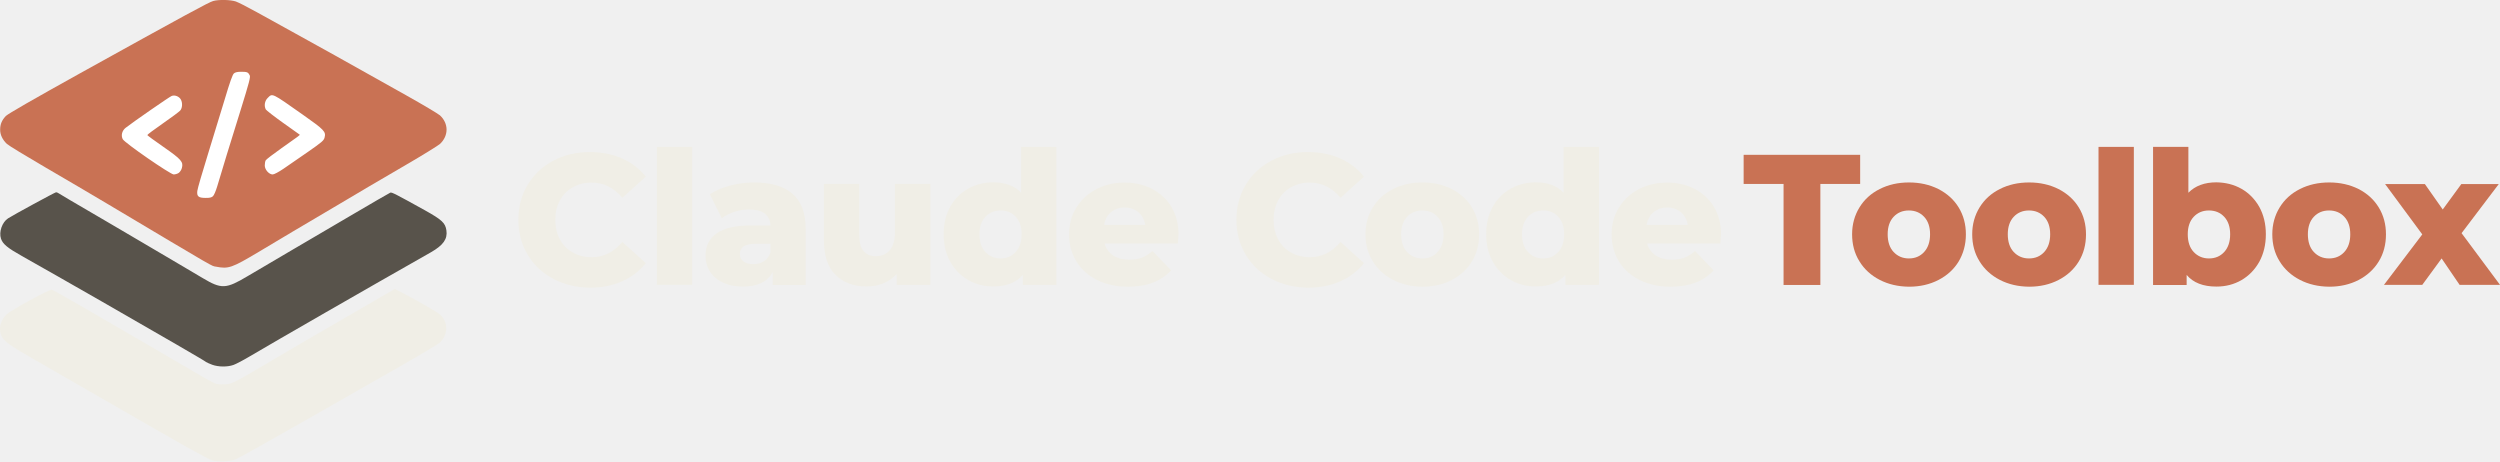
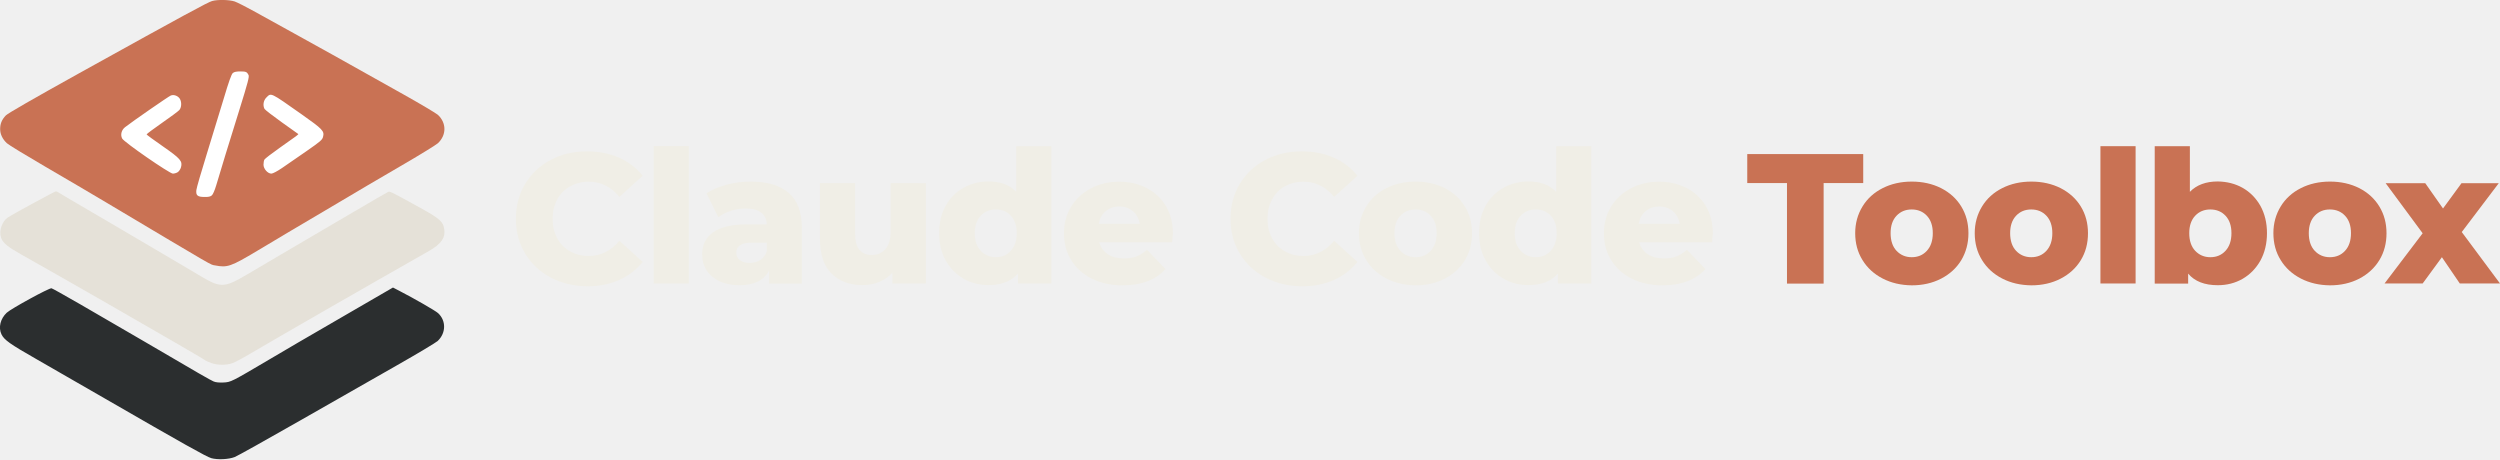
- <svg xmlns="http://www.w3.org/2000/svg" version="1.1" id="Слой_1" x="0px" y="0px" viewBox="0 0 2016.9 372.3" style="enable-background:new 0 0 2016.9 372.3;" xml:space="preserve">
+ <svg xmlns="http://www.w3.org/2000/svg" version="1.1" id="Слой_1" x="0px" y="0px" viewBox="0 0 2026.6 372.3" style="enable-background:new 0 0 2026.6 372.3;" xml:space="preserve">
  <style type="text/css">
- 	.st0{fill-rule:evenodd;clip-rule:evenodd;fill:#F0EEE6;}
- 	.st1{fill-rule:evenodd;clip-rule:evenodd;fill:#58534B;}
+ 	.st0{fill-rule:evenodd;clip-rule:evenodd;fill:#2B2E2F;}
+ 	.st1{fill-rule:evenodd;clip-rule:evenodd;fill:#E5E1D8;}
	.st2{fill-rule:evenodd;clip-rule:evenodd;fill:#C97254;}
	.st3{fill-rule:evenodd;clip-rule:evenodd;fill:#FFFFFF;}
	.st4{font-family:'Montserrat-ExtraBold';}
	.st5{font-size:150px;}
	.st6{letter-spacing:-3;}
	.st7{enable-background:new    ;}
	.st8{fill:#F0EEE6;}
	.st9{fill:#C97254;}
</style>
  <g transform="translate(10,-20) scale(0.76)">
    <g id="symbol">
      <g id="bottom-layer">
        <path class="st0" d="M212.2,515c-5.2-1.5-29.1-14.9-113.3-63.5c-24.5-14.2-57.3-33-73-42c-28.6-16.3-34.6-20.6-37.5-26.6     c-3.5-7.3-1.1-16.7,5.6-23c4.7-4.4,45.5-26.7,47.8-26.1c2.1,0.5,46.2,25.9,98.5,56.5c59.5,34.9,70.9,41.4,74.4,42.9     c2.3,1,5.9,1.3,10.5,1.1c8-0.4,8.1-0.5,50-25.2c26.1-15.4,25.4-15,84.4-49.2L406,333l7.1,3.7c15.9,8.2,38.3,21.1,41,23.6     c8.8,8.1,8.5,21.4-0.5,29.8c-1.9,1.7-21.4,13.4-43.4,25.9s-68.8,39.2-104,59.3c-35.2,20.1-66.2,37.4-69,38.5     C230.8,516.3,219,516.9,212.2,515z" />
      </g>
      <g id="middle-layer">
        <path class="st1" d="M212.1,413.5c-2.9-1.1-5.9-2.4-6.5-2.9s-3.9-2.5-7.1-4.4s-14.1-8.2-24-14c-29.3-17.1-128-73.7-164.4-94.1     c-15.3-8.6-20.3-12.7-22.2-18.4c-2.4-7.2,1.2-17.5,7.5-21.6c5.2-3.4,49.9-27.7,51-27.7c0.7,0,2.1,0.6,3.2,1.4     c1.9,1.3,13.5,8.1,50,29.4c9.9,5.8,27.7,16.2,39.5,23.2s28.2,16.7,36.5,21.5c8.2,4.9,20.1,11.9,26.4,15.6     c20,11.9,24.6,11.7,47.8-2.1c8.1-4.8,27-15.9,41.8-24.6c14.9-8.7,45.2-26.5,67.5-39.6c22.3-13.1,41.2-24.1,42.1-24.4     c1.5-0.6,5.6,1.5,36.8,18.8c17.9,10,21.6,13.4,22.7,21.2c1.4,9.2-3.3,15.8-16.4,23.3c-68.4,38.8-164.4,94-191.8,110.2     c-7.2,4.3-15.2,8.5-17.8,9.4C228.3,416,218.7,415.9,212.1,413.5z" />
      </g>
      <g id="top-layer">
        <path class="st2" d="M216.2,309.4c-5.5-1.1,4.7,4.8-115.7-66.9C85.1,233.3,55.6,216,35,204s-39-23.2-40.8-24.9     c-4.6-4.3-7.2-9.6-7.2-15.1c0-5.8,1.8-10.1,6.1-14.6c2.3-2.3,28.7-17.5,78.4-45.1c115.1-63.8,136.8-75.5,141.6-76.9     c6.1-1.7,18.4-1.4,24.1,0.5c2.6,0.9,12.5,5.9,22,11.2c9.5,5.3,28.4,15.7,41.8,23.1c23.7,13,46.4,25.7,116.5,65     c18.2,10.2,34.5,19.9,36.4,21.6c9.3,8.6,9.3,21.6,0,30.3c-1.9,1.7-18,11.7-35.9,22.1s-35.4,20.7-39,22.8s-20.9,12.3-38.5,22.8     c-17.6,10.4-37.2,22-43.5,25.7s-22.4,13.3-35.7,21.3C233,310.7,229.3,312,216.2,309.4z" />
      </g>
      <g id="code-symbol">
        <path class="st3" d="M212.8,234.7c1.2-1,3.1-5.5,4.7-10.8c4.7-16.1,13.4-44.3,24.6-80.2c9.4-30.3,10.8-35.6,9.8-37.5     c-1.7-3.3-2.8-3.7-9-3.7c-3.9,0-6.3,0.5-7.7,1.7c-1.5,1.2-4.3,9.1-9.7,27.2c-4.2,14-12.4,40.8-18.2,59.5s-10.8,35.8-11,38.1     c-0.7,5.8,1.3,7.4,8.7,7.4C209.1,236.5,211.4,236,212.8,234.7z M176.5,209.9c1.3-0.9,2.9-3.2,3.4-5.2c1.8-6.5-0.5-9.2-19.5-22.4     c-9.4-6.5-17.1-12.2-17.2-12.6c-0.1-0.4,7.2-5.9,16.3-12.2s17.4-12.5,18.5-13.7c2.4-2.5,2.8-8.1,0.9-11.7     c-1.8-3.4-6.5-5.3-9.9-3.9c-2.3,0.9-40.6,27.4-48.8,33.8c-3.8,3-5.1,8-3.1,12c1.9,3.9,50.5,37.4,54.1,37.5     C172.8,211.5,175.2,210.8,176.5,209.9z M287.7,205.5c4.8-3.3,16.5-11.3,25.8-17.8c15.1-10.5,17.1-12.2,17.9-15.4     c1.6-6.2-0.2-8.1-22.9-24.1c-33.8-23.8-32.3-23.1-37.6-17.8c-3.1,3.1-3.9,8.3-1.9,12.1c0.6,1,8.8,7.4,18.2,14.1     c9.5,6.7,17.4,12.4,17.7,12.6c0.6,0.5-0.5,1.2-19.2,14.4c-8.7,6.1-16.2,11.9-16.8,12.9c-0.6,1-1,3.5-1,5.5c0,4.4,4.5,9.5,8.4,9.5     C277.8,211.5,282.7,208.9,287.7,205.5z" />
      </g>
    </g>
  </g>
-   <text transform="matrix(1 0 0 1 142.5644 233.2214)" class="st4 st5 st6">       </text>
+   <text transform="matrix(1 0 0 1 142.5977 233.246)" class="st4 st5 st6">       </text>
  <g>
    <g class="st7">
-       <path class="st8" d="M446.3,224.9c-8.8-4.7-15.6-11.1-20.6-19.4c-5-8.3-7.5-17.7-7.5-28.2s2.5-19.9,7.5-28.2    c5-8.3,11.9-14.8,20.6-19.4c8.7-4.7,18.6-7,29.6-7c9.6,0,18.2,1.7,25.9,5.1c7.7,3.4,14.1,8.3,19.2,14.7l-18.9,17.1    c-6.8-8.2-15.1-12.3-24.8-12.3c-5.7,0-10.8,1.3-15.2,3.8c-4.5,2.5-7.9,6-10.4,10.6c-2.5,4.6-3.7,9.8-3.7,15.7    c0,5.9,1.2,11.1,3.7,15.7c2.4,4.6,5.9,8.1,10.4,10.6c4.4,2.5,9.5,3.8,15.2,3.8c9.7,0,17.9-4.1,24.8-12.3l18.9,17.1    c-5.1,6.4-11.5,11.3-19.2,14.7c-7.7,3.4-16.3,5.1-25.9,5.1C464.9,231.9,455.1,229.6,446.3,224.9z" />
+       <path class="st8" d="M446.3,224.9c-8.8-4.7-15.6-11.1-20.6-19.4c-5-8.3-7.5-17.7-7.5-28.2s2.5-19.9,7.5-28.2s11.9-14.8,20.6-19.4    c8.7-4.7,18.6-7,29.6-7c9.6,0,18.2,1.7,25.9,5.1c7.7,3.4,14.1,8.3,19.2,14.7l-18.9,17.1c-6.8-8.2-15.1-12.3-24.8-12.3    c-5.7,0-10.8,1.3-15.2,3.8c-4.5,2.5-7.9,6-10.4,10.6s-3.7,9.8-3.7,15.7s1.2,11.1,3.7,15.7c2.4,4.6,5.9,8.1,10.4,10.6    c4.4,2.5,9.5,3.8,15.2,3.8c9.7,0,17.9-4.1,24.8-12.3l18.9,17.1c-5.1,6.4-11.5,11.3-19.2,14.7s-16.3,5.1-25.9,5.1    C464.9,231.9,455.1,229.6,446.3,224.9z" />
      <path class="st8" d="M529.9,118.5h28.5v111.3h-28.5V118.5z" />
      <path class="st8" d="M639.4,156.4c7.1,6.1,10.6,15.6,10.6,28.3v45.2h-26.6v-10.5c-4.1,7.9-12.1,11.8-24,11.8    c-6.3,0-11.8-1.1-16.3-3.3c-4.6-2.2-8.1-5.2-10.4-8.9c-2.4-3.8-3.5-8-3.5-12.8c0-7.7,2.9-13.7,8.9-17.9c5.9-4.2,15-6.4,27.3-6.4    h16.2c-0.5-8.6-6.3-12.9-17.2-12.9c-3.9,0-7.9,0.6-11.9,1.9c-4,1.3-7.4,3-10.2,5.2l-9.6-19.4c4.5-3,10-5.3,16.4-7    c6.5-1.7,12.9-2.5,19.4-2.5C622,147.2,632.3,150.2,639.4,156.4z M616.2,210.8c2.5-1.6,4.3-3.9,5.4-7v-7.1h-12.3    c-8.3,0-12.4,2.8-12.4,8.2c0,2.5,0.9,4.5,2.9,6c1.9,1.5,4.5,2.2,7.8,2.2S613.7,212.4,616.2,210.8z" />
-       <path class="st8" d="M750.6,148.5v81.3h-27.2v-8.7c-3,3.3-6.6,5.8-10.8,7.5s-8.7,2.5-13.4,2.5c-10.5,0-18.9-3.1-25.1-9.3    c-6.3-6.2-9.4-15.5-9.4-27.9v-45.5h28.5v40.8c0,6.1,1.1,10.6,3.5,13.3c2.3,2.8,5.6,4.2,10,4.2c4.5,0,8.2-1.6,11-4.7    c2.8-3.2,4.3-8,4.3-14.5v-39.1H750.6z" />
-       <path class="st8" d="M852.3,118.5v111.3h-27.1v-8.1c-5.3,6.3-13.3,9.4-23.9,9.4c-7.4,0-14.2-1.7-20.2-5.2    c-6.1-3.5-10.9-8.4-14.5-14.8c-3.6-6.4-5.3-13.8-5.3-22.2c0-8.4,1.8-15.8,5.3-22.1c3.5-6.3,8.4-11.2,14.5-14.6    c6.1-3.4,12.8-5.1,20.2-5.1c9.7,0,17.2,2.8,22.5,8.4v-37H852.3z M819.4,203.3c3.2-3.5,4.8-8.2,4.8-14.3c0-6-1.6-10.7-4.7-14.1    c-3.2-3.4-7.2-5.1-12.2-5.1c-5,0-9.1,1.7-12.3,5.1c-3.2,3.4-4.8,8.1-4.8,14.1c0,6.1,1.6,10.9,4.8,14.3c3.2,3.4,7.3,5.2,12.3,5.2    C812.2,208.5,816.2,206.8,819.4,203.3z" />
-       <path class="st8" d="M950.2,196.4h-59.1c1.2,4.2,3.5,7.4,7,9.7s7.8,3.4,13,3.4c3.9,0,7.3-0.5,10.1-1.6c2.8-1.1,5.7-2.9,8.6-5.4    l15,15.6c-7.9,8.8-19.5,13.2-34.7,13.2c-9.5,0-17.8-1.8-25-5.4c-7.2-3.6-12.8-8.6-16.7-15c-4-6.4-5.9-13.7-5.9-21.8    c0-8,1.9-15.2,5.8-21.5c3.8-6.3,9.2-11.3,16-14.9c6.8-3.6,14.4-5.4,23-5.4c8.1,0,15.5,1.7,22,5c6.6,3.4,11.8,8.2,15.7,14.5    c3.8,6.4,5.8,13.9,5.8,22.6C950.7,189.5,950.5,191.9,950.2,196.4z M896.3,171.2c-3,2.5-4.8,5.9-5.6,10.2H924    c-0.8-4.3-2.7-7.7-5.6-10.2c-3-2.5-6.6-3.8-11-3.8C902.9,167.4,899.3,168.7,896.3,171.2z" />
-       <path class="st8" d="M1025.6,224.9c-8.8-4.7-15.6-11.1-20.6-19.4c-5-8.3-7.5-17.7-7.5-28.2s2.5-19.9,7.5-28.2    c5-8.3,11.9-14.8,20.6-19.4c8.8-4.7,18.6-7,29.6-7c9.6,0,18.2,1.7,26,5.1c7.7,3.4,14.1,8.3,19.2,14.7l-18.9,17.1    c-6.8-8.2-15.1-12.3-24.8-12.3c-5.7,0-10.8,1.3-15.2,3.8c-4.5,2.5-7.9,6-10.3,10.6c-2.5,4.6-3.7,9.8-3.7,15.7    c0,5.9,1.2,11.1,3.7,15.7c2.4,4.6,5.9,8.1,10.3,10.6c4.4,2.5,9.5,3.8,15.2,3.8c9.7,0,17.9-4.1,24.8-12.3l18.9,17.1    c-5.1,6.4-11.5,11.3-19.2,14.7c-7.7,3.4-16.3,5.1-26,5.1C1044.2,231.9,1034.4,229.6,1025.6,224.9z" />
-       <path class="st8" d="M1123.9,225.8c-7-3.6-12.5-8.6-16.4-15c-4-6.4-5.9-13.7-5.9-21.8c0-8,2-15.2,5.9-21.6    c3.9-6.4,9.4-11.4,16.4-14.9c6.9-3.5,14.8-5.3,23.6-5.3c8.8,0,16.7,1.8,23.7,5.3c7,3.6,12.4,8.5,16.3,14.9    c3.9,6.4,5.8,13.6,5.8,21.7c0,8.1-1.9,15.4-5.8,21.8c-3.9,6.4-9.4,11.4-16.3,15c-7,3.6-14.9,5.4-23.7,5.4    C1138.8,231.2,1130.9,229.4,1123.9,225.8z M1159.8,203.3c3.2-3.5,4.8-8.2,4.8-14.3c0-6-1.6-10.7-4.8-14.1    c-3.2-3.4-7.3-5.1-12.3-5.1c-5,0-9.1,1.7-12.3,5.1c-3.2,3.4-4.8,8.1-4.8,14.1c0,6.1,1.6,10.9,4.8,14.3c3.2,3.4,7.3,5.2,12.3,5.2    C1152.5,208.5,1156.6,206.8,1159.8,203.3z" />
-       <path class="st8" d="M1290,118.5v111.3h-27.1v-8.1c-5.3,6.3-13.3,9.4-23.9,9.4c-7.4,0-14.2-1.7-20.2-5.2    c-6.1-3.5-10.9-8.4-14.5-14.8c-3.6-6.4-5.3-13.8-5.3-22.2c0-8.4,1.8-15.8,5.3-22.1c3.5-6.3,8.4-11.2,14.5-14.6    c6.1-3.4,12.8-5.1,20.2-5.1c9.7,0,17.2,2.8,22.5,8.4v-37H1290z M1257.1,203.3c3.2-3.5,4.8-8.2,4.8-14.3c0-6-1.6-10.7-4.7-14.1    c-3.2-3.4-7.2-5.1-12.2-5.1c-5,0-9.1,1.7-12.3,5.1c-3.2,3.4-4.8,8.1-4.8,14.1c0,6.1,1.6,10.9,4.8,14.3c3.2,3.4,7.3,5.2,12.3,5.2    C1249.9,208.5,1253.9,206.8,1257.1,203.3z" />
+       <path class="st8" d="M750.6,148.5v81.3h-27.2v-8.7c-3,3.3-6.6,5.8-10.8,7.5s-8.7,2.5-13.4,2.5c-10.5,0-18.9-3.1-25.1-9.3    c-6.3-6.2-9.4-15.5-9.4-27.9v-45.5h28.5v40.8c0,6.1,1.1,10.6,3.5,13.3c2.3,2.8,5.6,4.2,10,4.2c4.5,0,8.2-1.6,11-4.7    c2.8-3.2,4.3-8,4.3-14.5v-39.1L750.6,148.5L750.6,148.5z" />
+       <path class="st8" d="M852.3,118.5v111.3h-27.1v-8.1c-5.3,6.3-13.3,9.4-23.9,9.4c-7.4,0-14.2-1.7-20.2-5.2    c-6.1-3.5-10.9-8.4-14.5-14.8c-3.6-6.4-5.3-13.8-5.3-22.2s1.8-15.8,5.3-22.1s8.4-11.2,14.5-14.6c6.1-3.4,12.8-5.1,20.2-5.1    c9.7,0,17.2,2.8,22.5,8.4v-37L852.3,118.5L852.3,118.5z M819.4,203.3c3.2-3.5,4.8-8.2,4.8-14.3c0-6-1.6-10.7-4.7-14.1    c-3.2-3.4-7.2-5.1-12.2-5.1s-9.1,1.7-12.3,5.1c-3.2,3.4-4.8,8.1-4.8,14.1c0,6.1,1.6,10.9,4.8,14.3c3.2,3.4,7.3,5.2,12.3,5.2    C812.2,208.5,816.2,206.8,819.4,203.3z" />
+       <path class="st8" d="M950.2,196.4h-59.1c1.2,4.2,3.5,7.4,7,9.7s7.8,3.4,13,3.4c3.9,0,7.3-0.5,10.1-1.6s5.7-2.9,8.6-5.4l15,15.6    c-7.9,8.8-19.5,13.2-34.7,13.2c-9.5,0-17.8-1.8-25-5.4c-7.2-3.6-12.8-8.6-16.7-15c-4-6.4-5.9-13.7-5.9-21.8c0-8,1.9-15.2,5.8-21.5    c3.8-6.3,9.2-11.3,16-14.9c6.8-3.6,14.4-5.4,23-5.4c8.1,0,15.5,1.7,22,5c6.6,3.4,11.8,8.2,15.7,14.5c3.8,6.4,5.8,13.9,5.8,22.6    C950.7,189.5,950.5,191.9,950.2,196.4z M896.3,171.2c-3,2.5-4.8,5.9-5.6,10.2H924c-0.8-4.3-2.7-7.7-5.6-10.2    c-3-2.5-6.6-3.8-11-3.8C902.9,167.4,899.3,168.7,896.3,171.2z" />
+       <path class="st8" d="M1025.6,224.9c-8.8-4.7-15.6-11.1-20.6-19.4c-5-8.3-7.5-17.7-7.5-28.2s2.5-19.9,7.5-28.2s11.9-14.8,20.6-19.4    c8.8-4.7,18.6-7,29.6-7c9.6,0,18.2,1.7,26,5.1c7.7,3.4,14.1,8.3,19.2,14.7l-18.9,17.1c-6.8-8.2-15.1-12.3-24.8-12.3    c-5.7,0-10.8,1.3-15.2,3.8c-4.5,2.5-7.9,6-10.3,10.6c-2.5,4.6-3.7,9.8-3.7,15.7s1.2,11.1,3.7,15.7c2.4,4.6,5.9,8.1,10.3,10.6    s9.5,3.8,15.2,3.8c9.7,0,17.9-4.1,24.8-12.3l18.9,17.1c-5.1,6.4-11.5,11.3-19.2,14.7s-16.3,5.1-26,5.1    C1044.2,231.9,1034.4,229.6,1025.6,224.9z" />
+       <path class="st8" d="M1123.9,225.8c-7-3.6-12.5-8.6-16.4-15c-4-6.4-5.9-13.7-5.9-21.8c0-8,2-15.2,5.9-21.6    c3.9-6.4,9.4-11.4,16.4-14.9c6.9-3.5,14.8-5.3,23.6-5.3c8.8,0,16.7,1.8,23.7,5.3c7,3.6,12.4,8.5,16.3,14.9s5.8,13.6,5.8,21.7    c0,8.1-1.9,15.4-5.8,21.8c-3.9,6.4-9.4,11.4-16.3,15c-7,3.6-14.9,5.4-23.7,5.4C1138.8,231.2,1130.9,229.4,1123.9,225.8z     M1159.8,203.3c3.2-3.5,4.8-8.2,4.8-14.3c0-6-1.6-10.7-4.8-14.1c-3.2-3.4-7.3-5.1-12.3-5.1s-9.1,1.7-12.3,5.1    c-3.2,3.4-4.8,8.1-4.8,14.1c0,6.1,1.6,10.9,4.8,14.3c3.2,3.4,7.3,5.2,12.3,5.2S1156.6,206.8,1159.8,203.3z" />
+       <path class="st8" d="M1290,118.5v111.3h-27.1v-8.1c-5.3,6.3-13.3,9.4-23.9,9.4c-7.4,0-14.2-1.7-20.2-5.2    c-6.1-3.5-10.9-8.4-14.5-14.8c-3.6-6.4-5.3-13.8-5.3-22.2s1.8-15.8,5.3-22.1s8.4-11.2,14.5-14.6c6.1-3.4,12.8-5.1,20.2-5.1    c9.7,0,17.2,2.8,22.5,8.4v-37L1290,118.5L1290,118.5z M1257.1,203.3c3.2-3.5,4.8-8.2,4.8-14.3c0-6-1.6-10.7-4.7-14.1    c-3.2-3.4-7.2-5.1-12.2-5.1s-9.1,1.7-12.3,5.1c-3.2,3.4-4.8,8.1-4.8,14.1c0,6.1,1.6,10.9,4.8,14.3c3.2,3.4,7.3,5.2,12.3,5.2    C1249.9,208.5,1253.9,206.8,1257.1,203.3z" />
      <path class="st8" d="M1387.9,196.4h-59.1c1.2,4.2,3.5,7.4,7,9.7s7.8,3.4,13,3.4c3.9,0,7.3-0.5,10.1-1.6c2.8-1.1,5.7-2.9,8.6-5.4    l15,15.6c-7.9,8.8-19.5,13.2-34.7,13.2c-9.5,0-17.8-1.8-25-5.4c-7.2-3.6-12.8-8.6-16.7-15c-4-6.4-5.9-13.7-5.9-21.8    c0-8,1.9-15.2,5.8-21.5c3.8-6.3,9.2-11.3,16-14.9c6.8-3.6,14.4-5.4,23-5.4c8.1,0,15.5,1.7,22,5c6.6,3.4,11.8,8.2,15.7,14.5    c3.8,6.4,5.8,13.9,5.8,22.6C1388.4,189.5,1388.2,191.9,1387.9,196.4z M1334,171.2c-3,2.5-4.8,5.9-5.6,10.2h33.3    c-0.8-4.3-2.7-7.7-5.6-10.2c-3-2.5-6.6-3.8-11-3.8C1340.6,167.4,1337,168.7,1334,171.2z" />
    </g>
    <g class="st7">
-       <path class="st9" d="M1438.9,148.4h-32.2v-23.5h94v23.5h-32.1v81.5h-29.7V148.4z" />
-       <path class="st9" d="M1516.5,225.8c-7-3.6-12.5-8.6-16.4-15c-4-6.4-5.9-13.7-5.9-21.8c0-8,2-15.2,5.9-21.6    c3.9-6.4,9.4-11.4,16.4-14.9c6.9-3.5,14.8-5.3,23.6-5.3c8.8,0,16.7,1.8,23.7,5.3c7,3.6,12.5,8.5,16.4,14.9    c3.9,6.4,5.8,13.6,5.8,21.7c0,8.1-2,15.4-5.8,21.8c-3.9,6.4-9.4,11.4-16.4,15c-7,3.6-14.9,5.4-23.7,5.4    C1531.3,231.2,1523.5,229.4,1516.5,225.8z M1552.3,203.3c3.2-3.5,4.8-8.2,4.8-14.3c0-6-1.6-10.7-4.8-14.1    c-3.2-3.4-7.3-5.1-12.3-5.1c-5,0-9.1,1.7-12.3,5.1c-3.2,3.4-4.8,8.1-4.8,14.1c0,6.1,1.6,10.9,4.8,14.3c3.2,3.4,7.3,5.2,12.3,5.2    C1545,208.5,1549.1,206.8,1552.3,203.3z" />
-       <path class="st9" d="M1613.4,225.8c-7-3.6-12.5-8.6-16.4-15c-4-6.4-5.9-13.7-5.9-21.8c0-8,2-15.2,5.9-21.6    c3.9-6.4,9.4-11.4,16.4-14.9c6.9-3.5,14.8-5.3,23.6-5.3c8.8,0,16.7,1.8,23.7,5.3c7,3.6,12.5,8.5,16.4,14.9    c3.9,6.4,5.8,13.6,5.8,21.7c0,8.1-1.9,15.4-5.8,21.8c-3.9,6.4-9.4,11.4-16.4,15c-7,3.6-14.9,5.4-23.7,5.4    C1628.2,231.2,1620.4,229.4,1613.4,225.8z M1649.2,203.3c3.2-3.5,4.8-8.2,4.8-14.3c0-6-1.6-10.7-4.8-14.1    c-3.2-3.4-7.3-5.1-12.3-5.1c-5,0-9.1,1.7-12.3,5.1c-3.2,3.4-4.8,8.1-4.8,14.1c0,6.1,1.6,10.9,4.8,14.3c3.2,3.4,7.3,5.2,12.3,5.2    C1641.9,208.5,1646,206.8,1649.2,203.3z" />
-       <path class="st9" d="M1693,118.5h28.5v111.3H1693V118.5z" />
-       <path class="st9" d="M1808.3,152.3c6,3.4,10.8,8.3,14.4,14.6c3.5,6.4,5.3,13.7,5.3,22.1c0,8.4-1.8,15.8-5.3,22.2    c-3.6,6.4-8.4,11.3-14.4,14.8c-6.1,3.5-12.8,5.2-20.2,5.2c-10.7,0-18.7-3.1-24-9.4v8.1H1737V118.5h28.5v37    c5.5-5.6,13-8.4,22.6-8.4C1795.5,147.2,1802.3,148.9,1808.3,152.3z M1794.4,203.3c3.2-3.5,4.8-8.2,4.8-14.3c0-6-1.6-10.7-4.8-14.1    c-3.2-3.4-7.3-5.1-12.3-5.1c-5,0-9.1,1.7-12.3,5.1c-3.2,3.4-4.8,8.1-4.8,14.1c0,6.1,1.6,10.9,4.8,14.3c3.2,3.4,7.3,5.2,12.3,5.2    C1787.1,208.5,1791.2,206.8,1794.4,203.3z" />
-       <path class="st9" d="M1855.5,225.8c-7-3.6-12.5-8.6-16.4-15c-4-6.4-5.9-13.7-5.9-21.8c0-8,2-15.2,5.9-21.6    c3.9-6.4,9.4-11.4,16.4-14.9c6.9-3.5,14.8-5.3,23.6-5.3c8.8,0,16.7,1.8,23.7,5.3c7,3.6,12.4,8.5,16.3,14.9    c3.9,6.4,5.8,13.6,5.8,21.7c0,8.1-1.9,15.4-5.8,21.8c-3.9,6.4-9.4,11.4-16.3,15c-7,3.6-14.9,5.4-23.7,5.4    C1870.3,231.2,1862.5,229.4,1855.5,225.8z M1891.3,203.3c3.2-3.5,4.8-8.2,4.8-14.3c0-6-1.6-10.7-4.8-14.1    c-3.2-3.4-7.3-5.1-12.3-5.1c-5,0-9.1,1.7-12.3,5.1c-3.2,3.4-4.8,8.1-4.8,14.1c0,6.1,1.6,10.9,4.8,14.3c3.2,3.4,7.3,5.2,12.3,5.2    C1884,208.5,1888.1,206.8,1891.3,203.3z" />
-       <path class="st9" d="M1984.3,229.8l-14.5-21.3l-15.6,21.3h-30.9l30.9-40.7l-30-40.6h32.1l14.4,20.5l15-20.5h30.2l-30,39.6l31,41.7    H1984.3z" />
+       <path class="st9" d="M1448.6,148.4h-32.2v-23.5h94v23.5h-32.1v81.5h-29.7L1448.6,148.4L1448.6,148.4z" />
+       <path class="st9" d="M1526.2,225.8c-7-3.6-12.5-8.6-16.4-15c-4-6.4-5.9-13.7-5.9-21.8c0-8,2-15.2,5.9-21.6    c3.9-6.4,9.4-11.4,16.4-14.9c6.9-3.5,14.8-5.3,23.6-5.3c8.8,0,16.7,1.8,23.7,5.3c7,3.6,12.5,8.5,16.4,14.9s5.8,13.6,5.8,21.7    c0,8.1-2,15.4-5.8,21.8c-3.9,6.4-9.4,11.4-16.4,15s-14.9,5.4-23.7,5.4C1541,231.2,1533.2,229.4,1526.2,225.8z M1562,203.3    c3.2-3.5,4.8-8.2,4.8-14.3c0-6-1.6-10.7-4.8-14.1c-3.2-3.4-7.3-5.1-12.3-5.1s-9.1,1.7-12.3,5.1c-3.2,3.4-4.8,8.1-4.8,14.1    c0,6.1,1.6,10.9,4.8,14.3c3.2,3.4,7.3,5.2,12.3,5.2S1558.8,206.8,1562,203.3z" />
+       <path class="st9" d="M1623.1,225.8c-7-3.6-12.5-8.6-16.4-15c-4-6.4-5.9-13.7-5.9-21.8c0-8,2-15.2,5.9-21.6    c3.9-6.4,9.4-11.4,16.4-14.9c6.9-3.5,14.8-5.3,23.6-5.3c8.8,0,16.7,1.8,23.7,5.3c7,3.6,12.5,8.5,16.4,14.9s5.8,13.6,5.8,21.7    c0,8.1-1.9,15.4-5.8,21.8c-3.9,6.4-9.4,11.4-16.4,15s-14.9,5.4-23.7,5.4C1637.9,231.2,1630.1,229.4,1623.1,225.8z M1658.9,203.3    c3.2-3.5,4.8-8.2,4.8-14.3c0-6-1.6-10.7-4.8-14.1c-3.2-3.4-7.3-5.1-12.3-5.1s-9.1,1.7-12.3,5.1c-3.2,3.4-4.8,8.1-4.8,14.1    c0,6.1,1.6,10.9,4.8,14.3c3.2,3.4,7.3,5.2,12.3,5.2C1651.6,208.5,1655.7,206.8,1658.9,203.3z" />
+       <path class="st9" d="M1702.7,118.5h28.5v111.3h-28.5V118.5z" />
+       <path class="st9" d="M1818,152.3c6,3.4,10.8,8.3,14.4,14.6c3.5,6.4,5.3,13.7,5.3,22.1c0,8.4-1.8,15.8-5.3,22.2    c-3.6,6.4-8.4,11.3-14.4,14.8c-6.1,3.5-12.8,5.2-20.2,5.2c-10.7,0-18.7-3.1-24-9.4v8.1h-27.1V118.5h28.5v37    c5.5-5.6,13-8.4,22.6-8.4C1805.2,147.2,1812,148.9,1818,152.3z M1804.1,203.3c3.2-3.5,4.8-8.2,4.8-14.3c0-6-1.6-10.7-4.8-14.1    c-3.2-3.4-7.3-5.1-12.3-5.1s-9.1,1.7-12.3,5.1c-3.2,3.4-4.8,8.1-4.8,14.1c0,6.1,1.6,10.9,4.8,14.3c3.2,3.4,7.3,5.2,12.3,5.2    S1800.9,206.8,1804.1,203.3z" />
+       <path class="st9" d="M1865.2,225.8c-7-3.6-12.5-8.6-16.4-15c-4-6.4-5.9-13.7-5.9-21.8c0-8,2-15.2,5.9-21.6    c3.9-6.4,9.4-11.4,16.4-14.9c6.9-3.5,14.8-5.3,23.6-5.3c8.8,0,16.7,1.8,23.7,5.3c7,3.6,12.4,8.5,16.3,14.9s5.8,13.6,5.8,21.7    c0,8.1-1.9,15.4-5.8,21.8c-3.9,6.4-9.4,11.4-16.3,15c-7,3.6-14.9,5.4-23.7,5.4C1880,231.2,1872.2,229.4,1865.2,225.8z M1901,203.3    c3.2-3.5,4.8-8.2,4.8-14.3c0-6-1.6-10.7-4.8-14.1c-3.2-3.4-7.3-5.1-12.3-5.1s-9.1,1.7-12.3,5.1c-3.2,3.4-4.8,8.1-4.8,14.1    c0,6.1,1.6,10.9,4.8,14.3c3.2,3.4,7.3,5.2,12.3,5.2S1897.8,206.8,1901,203.3z" />
+       <path class="st9" d="M1994,229.8l-14.5-21.3l-15.6,21.3H1933l30.9-40.7l-30-40.6h32.1l14.4,20.5l15-20.5h30.2l-30,39.6l31,41.7    H1994z" />
    </g>
  </g>
</svg>
